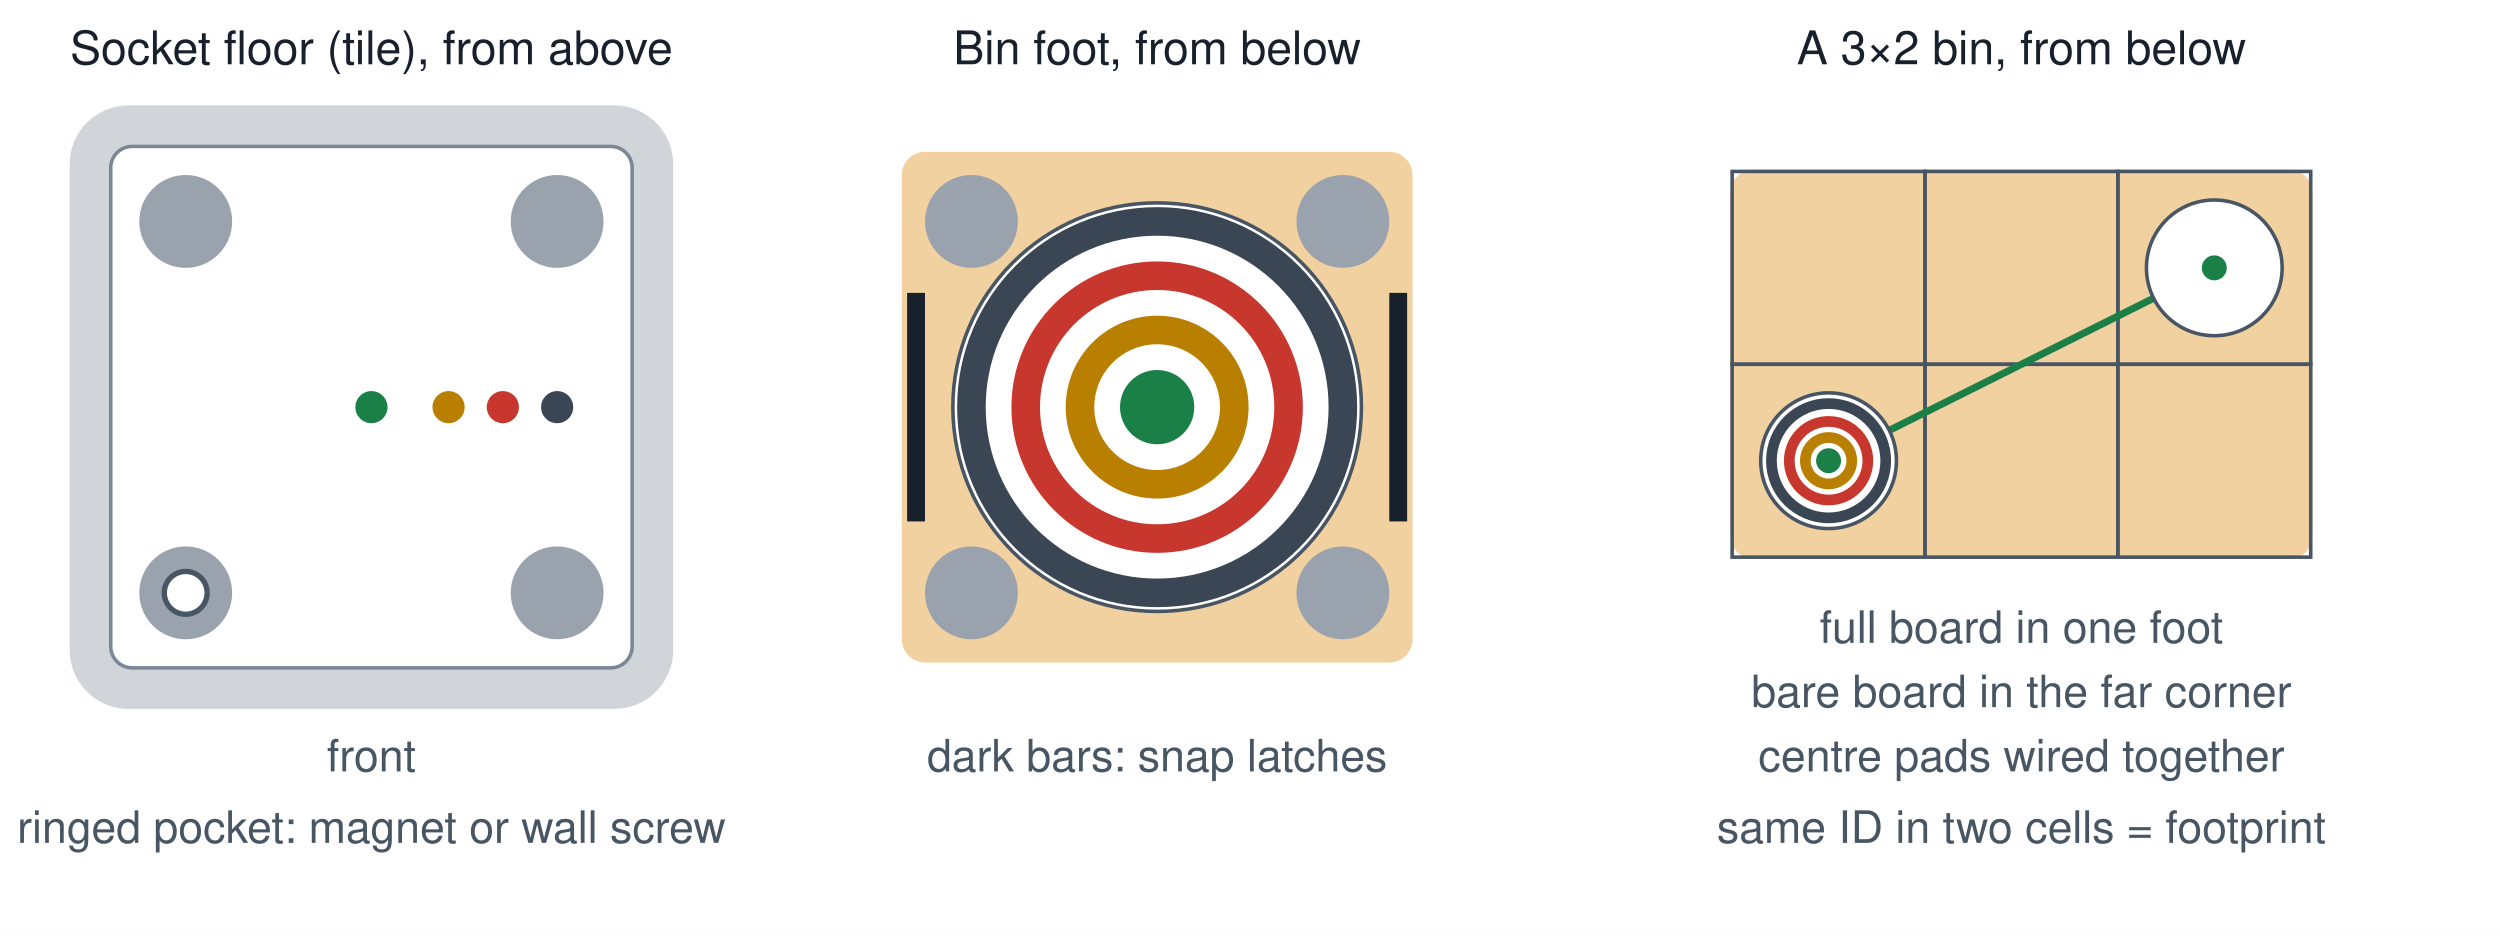
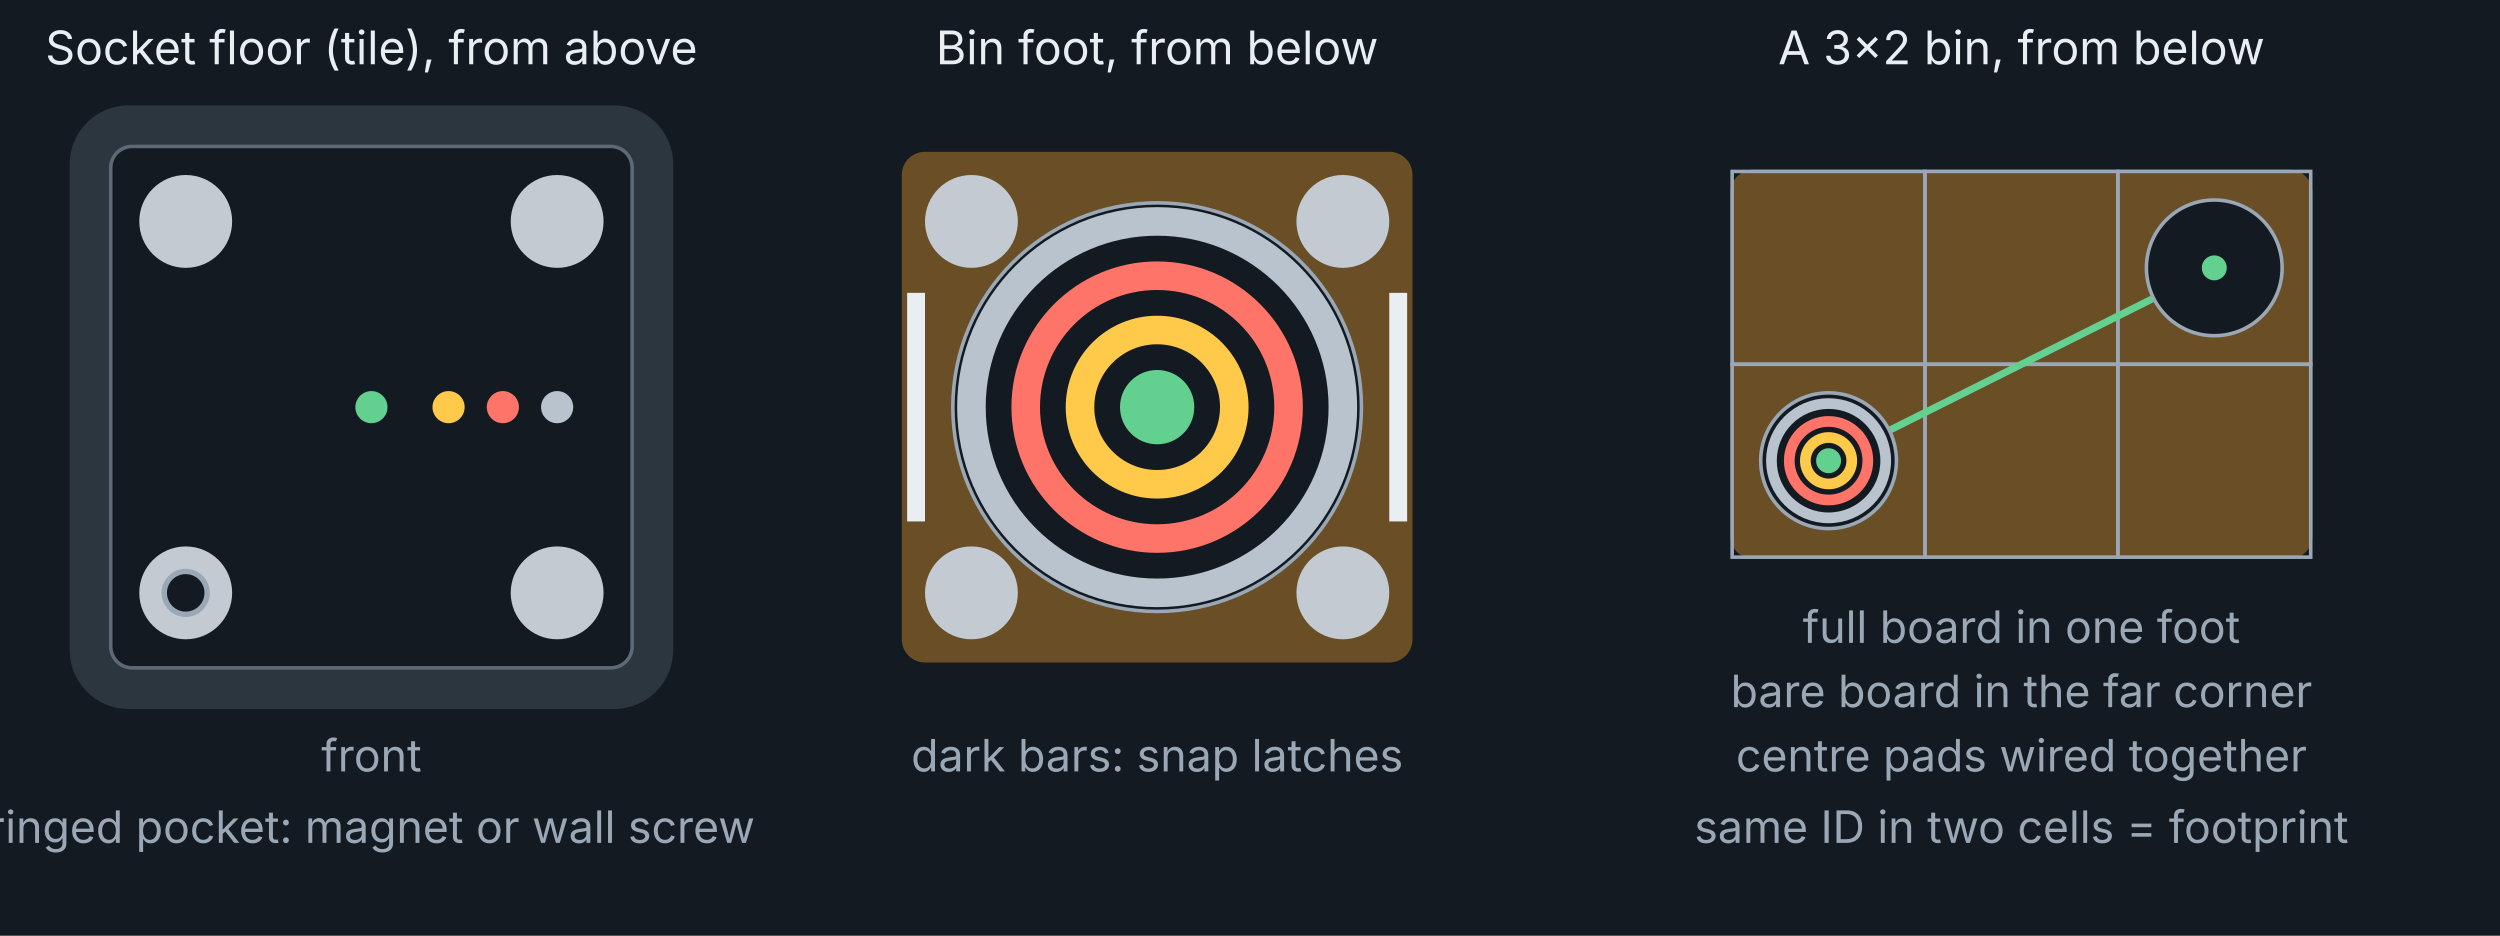
<svg xmlns="http://www.w3.org/2000/svg" viewBox="0 0 700 262" width="700" height="262" role="img" aria-label="Top view of a socket floor with four pins in a row, bottom view of a bin foot with a round board carrying a centre pad and three rings, and a 3 by 2 bin with boards in two opposite corners">
-   <style>text{font-family:"Segoe UI",system-ui,-apple-system,Helvetica,Arial,sans-serif;font-size:13px;fill:#17202b}.small{font-size:12.5px;fill:#485563}.lead{stroke:#485563;stroke-width:1;fill:none}</style>
-   <rect x="0" y="0" width="700" height="262" fill="#ffffff" />
+   <style>text{font-family:"Inter","Segoe UI",system-ui,-apple-system,Helvetica,Arial,sans-serif;font-size:13px;fill:#e9eef3}.small{font-size:12.5px;fill:#9aa8b6}.lead{stroke:#9aa8b6;stroke-width:1;fill:none}</style>
+   <rect x="0" y="0" width="700" height="262" fill="#131a22" />
  <text x="104" y="18" text-anchor="middle">Socket floor (tile), from above</text>
-   <rect x="20" y="30" width="168" height="168" rx="16" fill="#7b8794" opacity=".35" stroke="#7b8794" />
-   <rect x="31" y="41" width="146" height="146" rx="6" fill="#ffffff" stroke="#7b8794" />
-   <g fill="#9aa3ad">
+   <rect x="20" y="30" width="168" height="168" rx="16" fill="#5d6975" opacity=".35" stroke="#5d6975" />
+   <rect x="31" y="41" width="146" height="146" rx="6" fill="#131a22" stroke="#5d6975" />
+   <g fill="#c3cad1">
    <circle cx="52" cy="62" r="13" />
    <circle cx="156" cy="62" r="13" />
    <circle cx="52" cy="166" r="13" />
    <circle cx="156" cy="166" r="13" />
  </g>
-   <circle cx="52" cy="166" r="6" fill="#ffffff" stroke="#485563" stroke-width="1.5" />
-   <circle cx="104" cy="114" r="4.5" fill="#1b8048" />
-   <circle cx="125.6" cy="114" r="4.5" fill="#b97f00" />
-   <circle cx="140.8" cy="114" r="4.5" fill="#c8372d" />
-   <circle cx="156" cy="114" r="4.5" fill="#3a4654" />
+   <circle cx="52" cy="166" r="6" fill="#131a22" stroke="#9aa8b6" stroke-width="1.5" />
+   <circle cx="104" cy="114" r="4.5" fill="#62d08e" />
+   <circle cx="125.6" cy="114" r="4.5" fill="#ffc94a" />
+   <circle cx="140.8" cy="114" r="4.5" fill="#ff7468" />
+   <circle cx="156" cy="114" r="4.5" fill="#b9c3cd" />
  <text x="104" y="216" text-anchor="middle" class="small">front</text>
  <text x="104" y="236" text-anchor="middle" class="small">ringed pocket: magnet or wall screw</text>
  <text x="324" y="18" text-anchor="middle">Bin foot, from below</text>
-   <rect x="253" y="43" width="142" height="142" rx="6" fill="#e39a2d" opacity=".45" stroke="#e39a2d" />
-   <g fill="#9aa3ad">
+   <rect x="253" y="43" width="142" height="142" rx="6" fill="#d48f2a" opacity=".45" stroke="#d48f2a" />
+   <g fill="#c3cad1">
    <circle cx="272" cy="62" r="13" />
    <circle cx="376" cy="62" r="13" />
    <circle cx="272" cy="166" r="13" />
    <circle cx="376" cy="166" r="13" />
  </g>
-   <circle cx="324" cy="114" r="57.2" fill="#ffffff" stroke="#485563" />
-   <circle cx="324" cy="114" r="52" fill="none" stroke="#3a4654" stroke-width="8" />
-   <circle cx="324" cy="114" r="36.8" fill="none" stroke="#c8372d" stroke-width="8" />
-   <circle cx="324" cy="114" r="21.6" fill="none" stroke="#b97f00" stroke-width="8" />
-   <circle cx="324" cy="114" r="10.4" fill="#1b8048" />
-   <rect x="254" y="82" width="5" height="64" fill="#17202b" />
-   <rect x="389" y="82" width="5" height="64" fill="#17202b" />
+   <circle cx="324" cy="114" r="57.2" fill="#131a22" stroke="#9aa8b6" />
+   <circle cx="324" cy="114" r="52" fill="none" stroke="#b9c3cd" stroke-width="8" />
+   <circle cx="324" cy="114" r="36.8" fill="none" stroke="#ff7468" stroke-width="8" />
+   <circle cx="324" cy="114" r="21.6" fill="none" stroke="#ffc94a" stroke-width="8" />
+   <circle cx="324" cy="114" r="10.4" fill="#62d08e" />
+   <rect x="254" y="82" width="5" height="64" fill="#e9eef3" />
+   <rect x="389" y="82" width="5" height="64" fill="#e9eef3" />
  <text x="324" y="216" text-anchor="middle" class="small">dark bars: snap latches</text>
  <text x="566" y="18" text-anchor="middle">A 3×2 bin, from below</text>
-   <rect x="485" y="48" width="162" height="108" rx="6" fill="#e39a2d" opacity=".45" stroke="#e39a2d" />
-   <g fill="none" stroke="#485563">
+   <rect x="485" y="48" width="162" height="108" rx="6" fill="#d48f2a" opacity=".45" stroke="#d48f2a" />
+   <g fill="none" stroke="#9aa8b6">
    <rect x="485" y="48" width="54" height="54" />
    <rect x="539" y="48" width="54" height="54" />
    <rect x="593" y="48" width="54" height="54" />
    <rect x="485" y="102" width="54" height="54" />
    <rect x="539" y="102" width="54" height="54" />
    <rect x="593" y="102" width="54" height="54" />
  </g>
-   <path d="M512 129 L620 75" fill="none" stroke="#1b8048" stroke-width="2" />
-   <g fill="#ffffff" stroke="#485563">
+   <path d="M512 129 L620 75" fill="none" stroke="#62d08e" stroke-width="2" />
+   <g fill="#131a22" stroke="#9aa8b6">
    <circle cx="512" cy="129" r="19" />
    <circle cx="620" cy="75" r="19" />
  </g>
  <g fill="none" stroke-width="3">
-     <circle cx="512" cy="129" r="16" stroke="#3a4654" />
-     <circle cx="512" cy="129" r="11" stroke="#c8372d" />
-     <circle cx="512" cy="129" r="6.5" stroke="#b97f00" />
+     <circle cx="512" cy="129" r="16" stroke="#b9c3cd" />
+     <circle cx="512" cy="129" r="11" stroke="#ff7468" />
+     <circle cx="512" cy="129" r="6.5" stroke="#ffc94a" />
  </g>
-   <circle cx="512" cy="129" r="3.5" fill="#1b8048" />
-   <circle cx="620" cy="75" r="3.5" fill="#1b8048" />
+   <circle cx="512" cy="129" r="3.5" fill="#62d08e" />
+   <circle cx="620" cy="75" r="3.5" fill="#62d08e" />
  <text x="566" y="180" text-anchor="middle" class="small">full board in one foot</text>
  <text x="566" y="198" text-anchor="middle" class="small">bare board in the far corner</text>
  <text x="566" y="216" text-anchor="middle" class="small">centre pads wired together</text>
  <text x="566" y="236" text-anchor="middle" class="small">same ID in two cells = footprint</text>
</svg>
